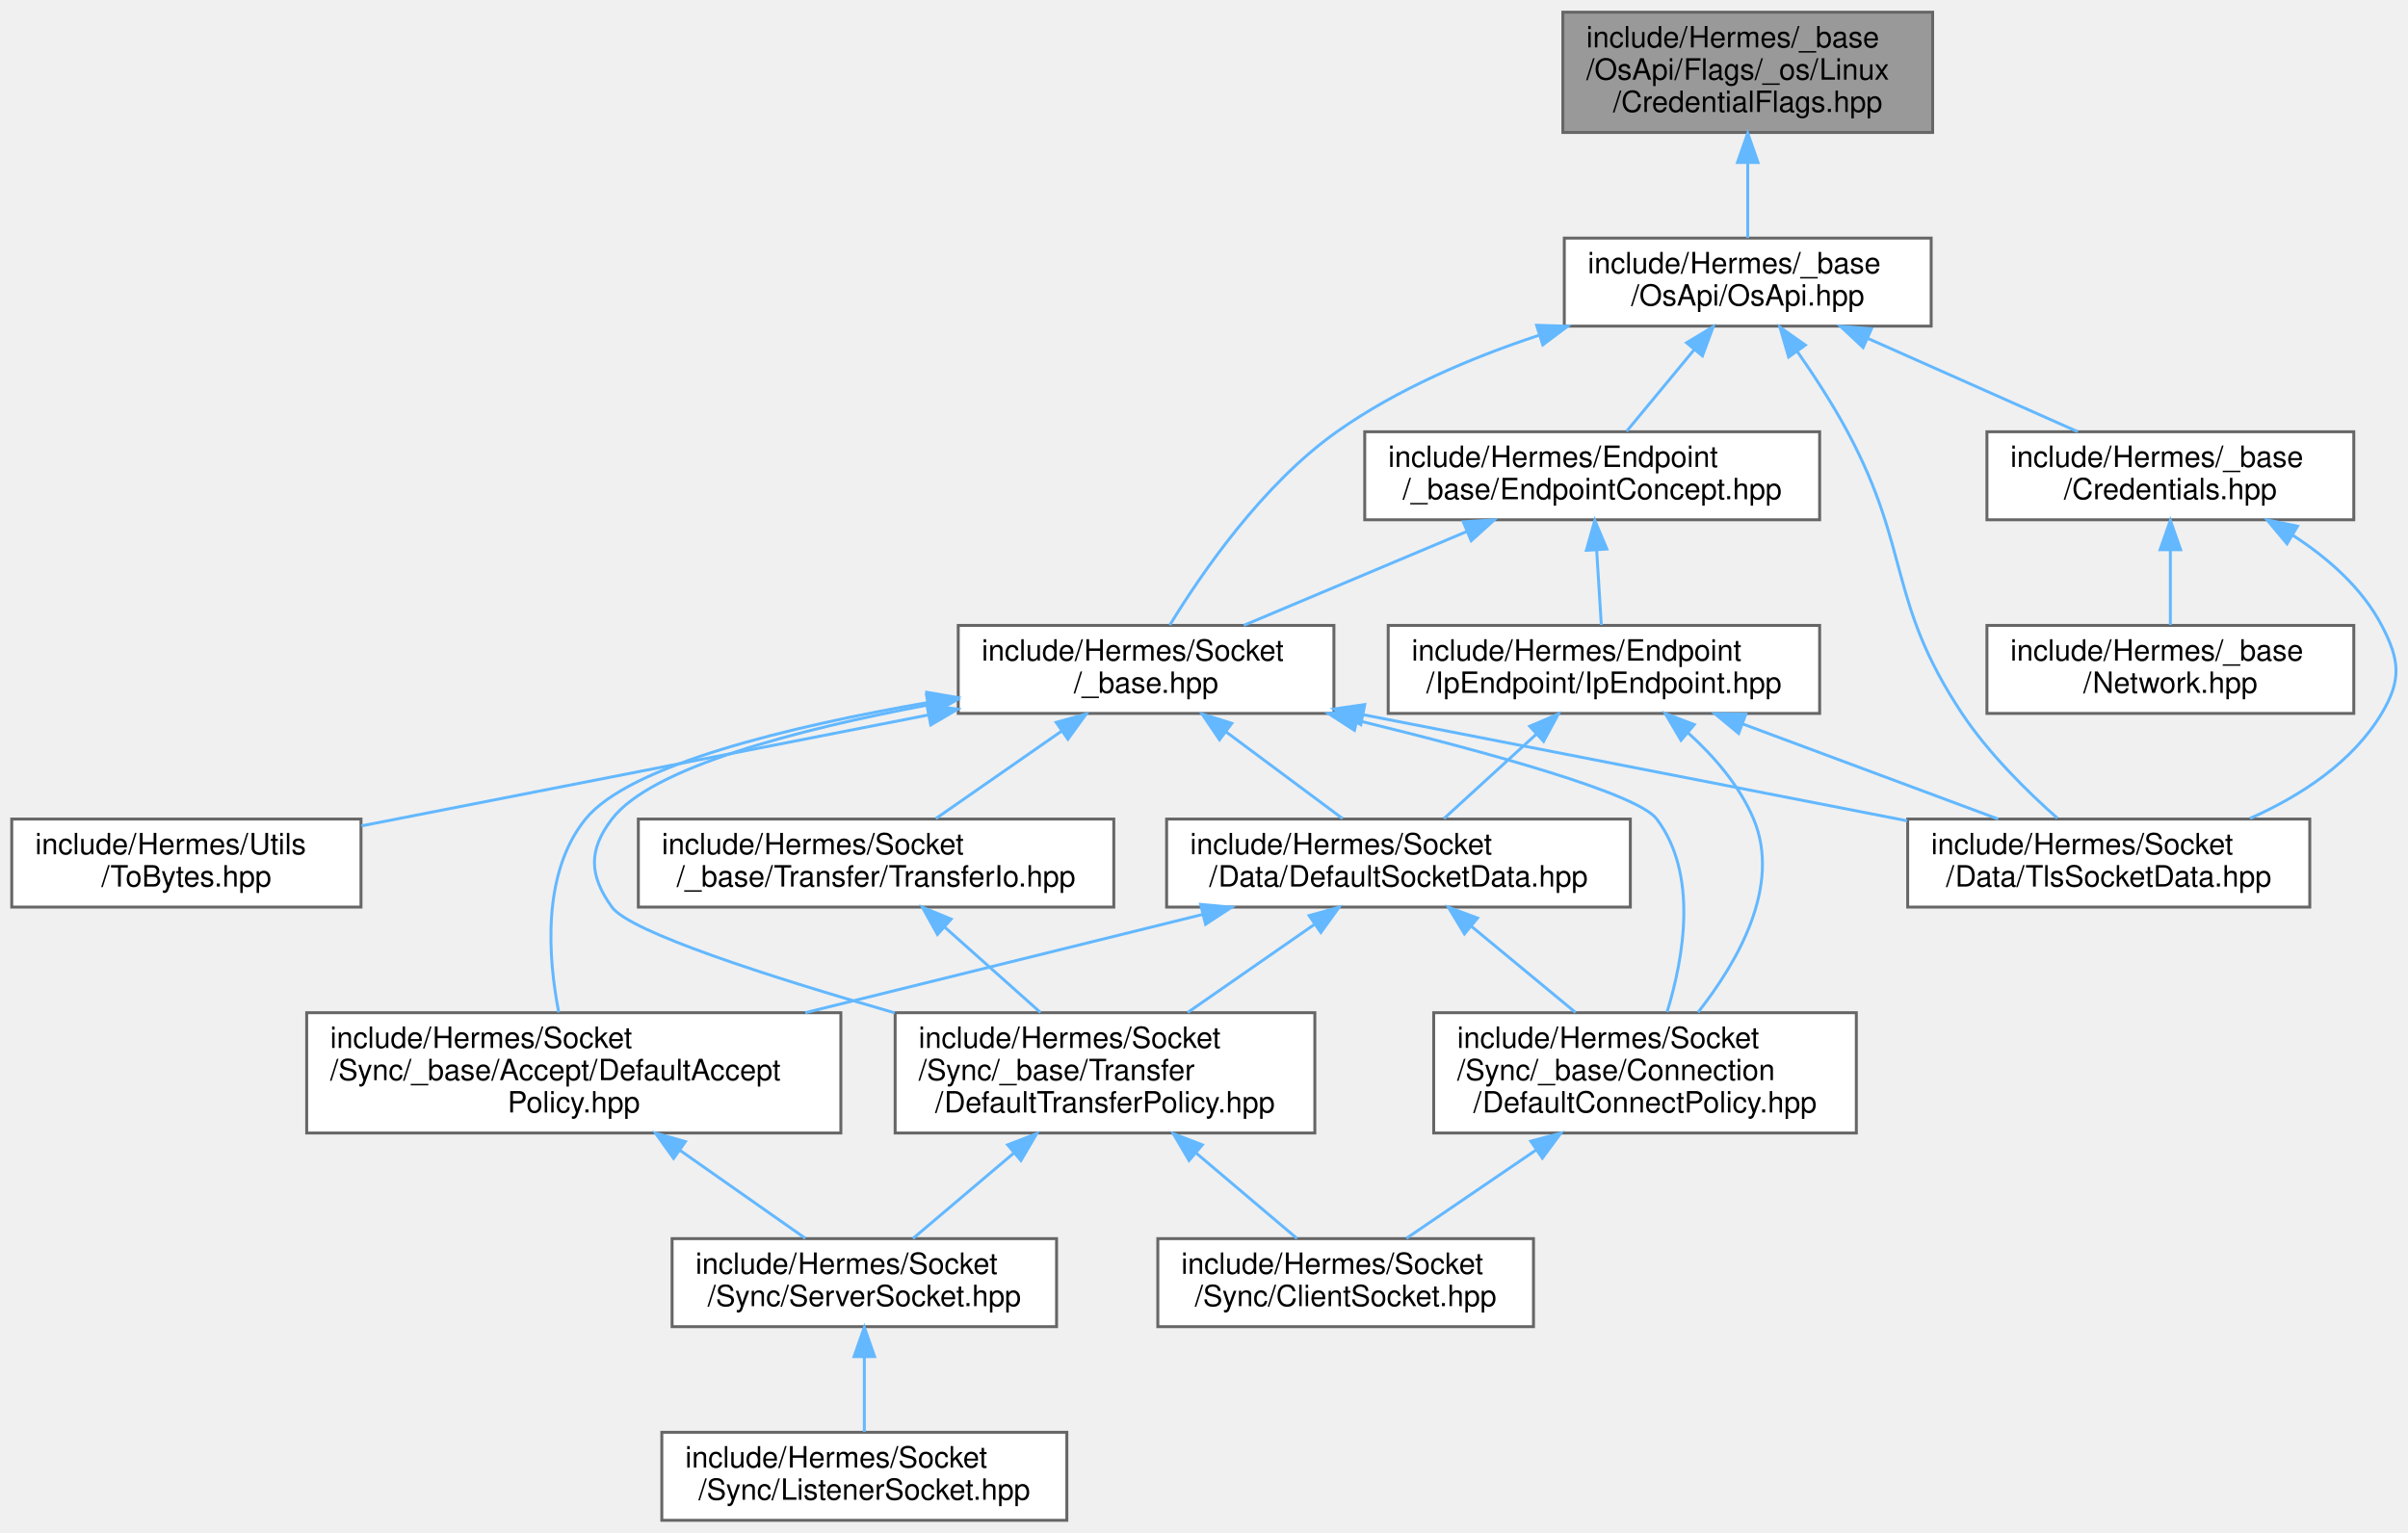
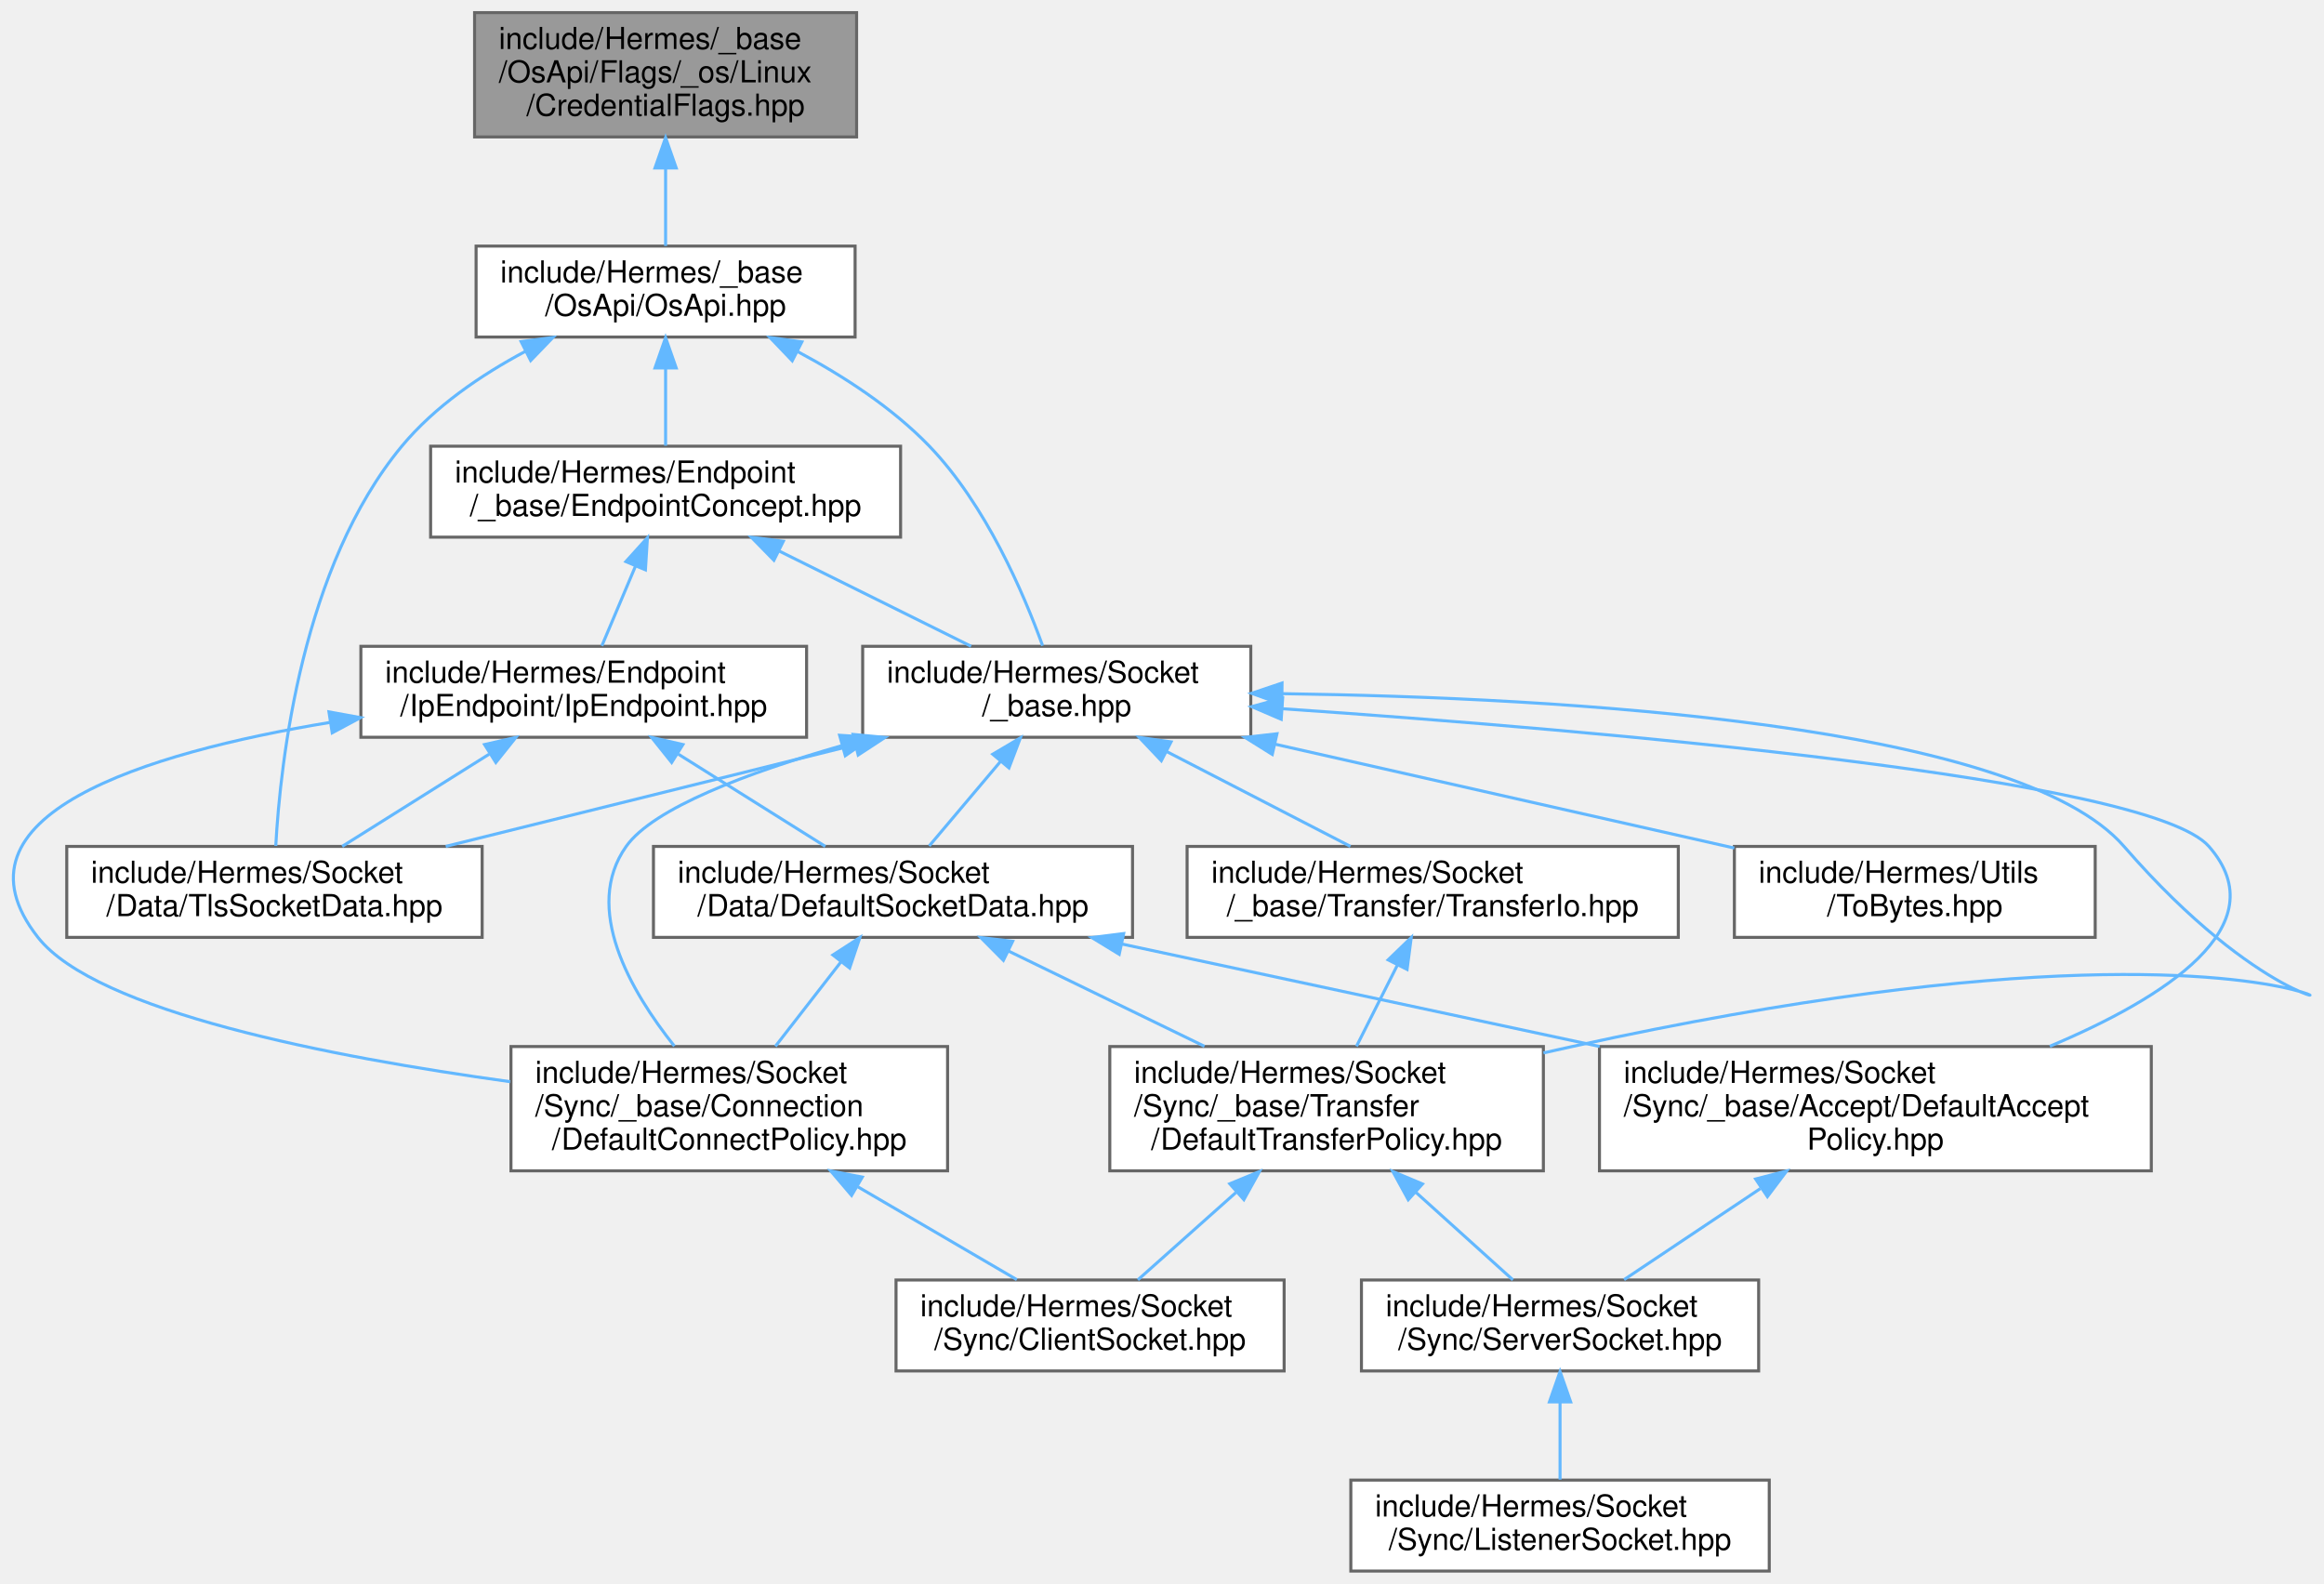
- <svg xmlns="http://www.w3.org/2000/svg" xmlns:xlink="http://www.w3.org/1999/xlink" width="820pt" height="522pt" viewBox="0.00 0.00 820.47 522.00">
+ <svg xmlns="http://www.w3.org/2000/svg" xmlns:xlink="http://www.w3.org/1999/xlink" width="766pt" height="522pt" viewBox="0.00 0.00 766.48 522.00">
  <g id="graph0" class="graph" transform="scale(1 1) rotate(0) translate(4 518)">
    <g id="Node000001" class="node">
      <g id="a_Node000001">
        <a xlink:title=" ">
-           <polygon fill="#999999" stroke="#666666" points="654.5,-514 528.5,-514 528.5,-473 654.5,-473 654.5,-514" />
-           <text text-anchor="start" x="536.5" y="-502" font-family="Helvetica,sans-Serif" font-size="10.00">include/Hermes/_base</text>
-           <text text-anchor="start" x="536.5" y="-491" font-family="Helvetica,sans-Serif" font-size="10.00">/OsApi/Flags/_os/Linux</text>
-           <text text-anchor="middle" x="591.5" y="-480" font-family="Helvetica,sans-Serif" font-size="10.00">/CredentialFlags.hpp</text>
+           <polygon fill="#999999" stroke="#666666" points="278.52,-514 152.52,-514 152.52,-473 278.52,-473 278.52,-514" />
+           <text text-anchor="start" x="160.52" y="-502" font-family="Helvetica,sans-Serif" font-size="10.00">include/Hermes/_base</text>
+           <text text-anchor="start" x="160.52" y="-491" font-family="Helvetica,sans-Serif" font-size="10.00">/OsApi/Flags/_os/Linux</text>
+           <text text-anchor="middle" x="215.52" y="-480" font-family="Helvetica,sans-Serif" font-size="10.00">/CredentialFlags.hpp</text>
        </a>
      </g>
    </g>
    <g id="Node000002" class="node">
      <g id="a_Node000002">
        <a xlink:href="_os_api_8hpp.html" target="_top" xlink:title=" ">
-           <polygon fill="white" stroke="#666666" points="654,-437 529,-437 529,-407 654,-407 654,-437" />
-           <text text-anchor="start" x="537" y="-425" font-family="Helvetica,sans-Serif" font-size="10.00">include/Hermes/_base</text>
-           <text text-anchor="middle" x="591.5" y="-414" font-family="Helvetica,sans-Serif" font-size="10.00">/OsApi/OsApi.hpp</text>
+           <polygon fill="white" stroke="#666666" points="278.02,-437 153.02,-437 153.02,-407 278.02,-407 278.02,-437" />
+           <text text-anchor="start" x="161.02" y="-425" font-family="Helvetica,sans-Serif" font-size="10.00">include/Hermes/_base</text>
+           <text text-anchor="middle" x="215.52" y="-414" font-family="Helvetica,sans-Serif" font-size="10.00">/OsApi/OsApi.hpp</text>
        </a>
      </g>
    </g>
    <g id="edge1_Node000001_Node000002" class="edge">
      <g id="a_edge1_Node000001_Node000002">
        <a xlink:title=" ">
-           <path fill="none" stroke="#63b8ff" d="M591.5,-462.66C591.5,-453.76 591.5,-444.42 591.5,-437.04" />
-           <polygon fill="#63b8ff" stroke="#63b8ff" points="588,-462.77 591.5,-472.77 595,-462.77 588,-462.77" />
+           <path fill="none" stroke="#63b8ff" d="M215.52,-462.66C215.52,-453.76 215.52,-444.42 215.52,-437.04" />
+           <polygon fill="#63b8ff" stroke="#63b8ff" points="212.02,-462.77 215.52,-472.77 219.02,-462.77 212.02,-462.77" />
        </a>
      </g>
    </g>
    <g id="Node000003" class="node">
      <g id="a_Node000003">
        <a xlink:href="_endpoint_concept_8hpp.html" target="_top" xlink:title=" ">
-           <polygon fill="white" stroke="#666666" points="616,-371 461,-371 461,-341 616,-341 616,-371" />
-           <text text-anchor="start" x="469" y="-359" font-family="Helvetica,sans-Serif" font-size="10.00">include/Hermes/Endpoint</text>
-           <text text-anchor="middle" x="538.5" y="-348" font-family="Helvetica,sans-Serif" font-size="10.00">/_base/EndpointConcept.hpp</text>
+           <polygon fill="white" stroke="#666666" points="293.02,-371 138.02,-371 138.02,-341 293.02,-341 293.02,-371" />
+           <text text-anchor="start" x="146.02" y="-359" font-family="Helvetica,sans-Serif" font-size="10.00">include/Hermes/Endpoint</text>
+           <text text-anchor="middle" x="215.52" y="-348" font-family="Helvetica,sans-Serif" font-size="10.00">/_base/EndpointConcept.hpp</text>
        </a>
      </g>
    </g>
    <g id="edge2_Node000002_Node000003" class="edge">
      <g id="a_edge2_Node000002_Node000003">
        <a xlink:title=" ">
-           <path fill="none" stroke="#63b8ff" d="M573.35,-399.09C565.7,-389.85 557.02,-379.36 550.23,-371.16" />
-           <polygon fill="#63b8ff" stroke="#63b8ff" points="570.66,-401.33 579.74,-406.8 576.06,-396.86 570.66,-401.33" />
+           <path fill="none" stroke="#63b8ff" d="M215.52,-396.54C215.52,-387.96 215.52,-378.61 215.52,-371.16" />
+           <polygon fill="#63b8ff" stroke="#63b8ff" points="212.02,-396.8 215.52,-406.8 219.02,-396.8 212.02,-396.8" />
        </a>
      </g>
    </g>
    <g id="Node000012" class="node">
      <g id="a_Node000012">
        <a xlink:href="_tls_socket_data_8hpp.html" target="_top" xlink:title=" ">
-           <polygon fill="white" stroke="#666666" points="783,-239 646,-239 646,-209 783,-209 783,-239" />
-           <text text-anchor="start" x="654" y="-227" font-family="Helvetica,sans-Serif" font-size="10.00">include/Hermes/Socket</text>
-           <text text-anchor="middle" x="714.5" y="-216" font-family="Helvetica,sans-Serif" font-size="10.00">/Data/TlsSocketData.hpp</text>
+           <polygon fill="white" stroke="#666666" points="155.02,-239 18.02,-239 18.02,-209 155.02,-209 155.02,-239" />
+           <text text-anchor="start" x="26.02" y="-227" font-family="Helvetica,sans-Serif" font-size="10.00">include/Hermes/Socket</text>
+           <text text-anchor="middle" x="86.52" y="-216" font-family="Helvetica,sans-Serif" font-size="10.00">/Data/TlsSocketData.hpp</text>
        </a>
      </g>
    </g>
    <g id="edge24_Node000002_Node000012" class="edge">
      <g id="a_edge24_Node000002_Node000012">
        <a xlink:title=" ">
-           <path fill="none" stroke="#63b8ff" d="M608.31,-398.47C614.16,-390.09 620.5,-380.34 625.5,-371 647.24,-330.4 639.04,-313.38 664.5,-275 673.46,-261.5 686.47,-248.62 696.98,-239.32" />
-           <polygon fill="#63b8ff" stroke="#63b8ff" points="605.44,-396.47 602.47,-406.64 611.13,-400.54 605.44,-396.47" />
+           <path fill="none" stroke="#63b8ff" d="M169.34,-402.32C154.64,-394.49 139.39,-384.1 128.52,-371 95.7,-331.41 88.51,-267.42 86.95,-239.17" />
+           <polygon fill="#63b8ff" stroke="#63b8ff" points="167.87,-405.5 178.37,-406.87 171.02,-399.25 167.87,-405.5" />
        </a>
      </g>
    </g>
    <g id="Node000013" class="node">
      <g id="a_Node000013">
        <a xlink:href="__base_8hpp.html" target="_top" xlink:title=" ">
-           <polygon fill="white" stroke="#666666" points="450.5,-305 322.5,-305 322.5,-275 450.5,-275 450.5,-305" />
-           <text text-anchor="start" x="330.5" y="-293" font-family="Helvetica,sans-Serif" font-size="10.00">include/Hermes/Socket</text>
-           <text text-anchor="middle" x="386.5" y="-282" font-family="Helvetica,sans-Serif" font-size="10.00">/_base.hpp</text>
+           <polygon fill="white" stroke="#666666" points="408.52,-305 280.52,-305 280.52,-275 408.52,-275 408.52,-305" />
+           <text text-anchor="start" x="288.52" y="-293" font-family="Helvetica,sans-Serif" font-size="10.00">include/Hermes/Socket</text>
+           <text text-anchor="middle" x="344.52" y="-282" font-family="Helvetica,sans-Serif" font-size="10.00">/_base.hpp</text>
        </a>
      </g>
    </g>
    <g id="edge25_Node000002_Node000013" class="edge">
      <g id="a_edge25_Node000002_Node000013">
        <a xlink:title=" ">
-           <path fill="none" stroke="#63b8ff" d="M520.31,-403.86C497.05,-396.17 471.96,-385.48 451.5,-371 426.23,-353.12 405.43,-322.87 394.6,-305.14" />
-           <polygon fill="#63b8ff" stroke="#63b8ff" points="519.56,-407.29 530.15,-406.97 521.67,-400.62 519.56,-407.29" />
-         </a>
-       </g>
-     </g>
-     <g id="Node000016" class="node">
-       <g id="a_Node000016">
-         <a xlink:href="_credentials_8hpp.html" target="_top" xlink:title=" ">
-           <polygon fill="white" stroke="#666666" points="798,-371 673,-371 673,-341 798,-341 798,-371" />
-           <text text-anchor="start" x="681" y="-359" font-family="Helvetica,sans-Serif" font-size="10.00">include/Hermes/_base</text>
-           <text text-anchor="middle" x="735.5" y="-348" font-family="Helvetica,sans-Serif" font-size="10.00">/Credentials.hpp</text>
-         </a>
-       </g>
-     </g>
-     <g id="edge26_Node000002_Node000016" class="edge">
-       <g id="a_edge26_Node000002_Node000016">
-         <a xlink:title=" ">
-           <path fill="none" stroke="#63b8ff" d="M632.49,-402.78C655.19,-392.69 682.98,-380.34 703.97,-371.01" />
-           <polygon fill="#63b8ff" stroke="#63b8ff" points="630.82,-399.7 623.1,-406.95 633.66,-406.09 630.82,-399.7" />
+           <path fill="none" stroke="#63b8ff" d="M259.15,-402.16C274.2,-394.14 290.32,-383.68 302.52,-371 321.13,-351.67 333.62,-322.47 339.86,-305.21" />
+           <polygon fill="#63b8ff" stroke="#63b8ff" points="257.29,-399.18 249.97,-406.83 260.47,-405.41 257.29,-399.18" />
        </a>
      </g>
    </g>
    <g id="Node000004" class="node">
      <g id="a_Node000004">
        <a xlink:href="_ip_endpoint_8hpp.html" target="_top" xlink:title=" ">
-           <polygon fill="white" stroke="#666666" points="616,-305 469,-305 469,-275 616,-275 616,-305" />
-           <text text-anchor="start" x="477" y="-293" font-family="Helvetica,sans-Serif" font-size="10.00">include/Hermes/Endpoint</text>
-           <text text-anchor="middle" x="542.5" y="-282" font-family="Helvetica,sans-Serif" font-size="10.00">/IpEndpoint/IpEndpoint.hpp</text>
+           <polygon fill="white" stroke="#666666" points="262.02,-305 115.02,-305 115.02,-275 262.02,-275 262.02,-305" />
+           <text text-anchor="start" x="123.02" y="-293" font-family="Helvetica,sans-Serif" font-size="10.00">include/Hermes/Endpoint</text>
+           <text text-anchor="middle" x="188.52" y="-282" font-family="Helvetica,sans-Serif" font-size="10.00">/IpEndpoint/IpEndpoint.hpp</text>
        </a>
      </g>
    </g>
    <g id="edge3_Node000003_Node000004" class="edge">
      <g id="a_edge3_Node000003_Node000004">
        <a xlink:title=" ">
-           <path fill="none" stroke="#63b8ff" d="M540.03,-330.54C540.56,-321.96 541.15,-312.61 541.61,-305.16" />
-           <polygon fill="#63b8ff" stroke="#63b8ff" points="536.52,-330.6 539.39,-340.8 543.5,-331.03 536.52,-330.6" />
+           <path fill="none" stroke="#63b8ff" d="M205.57,-331.39C201.85,-322.59 197.75,-312.86 194.5,-305.16" />
+           <polygon fill="#63b8ff" stroke="#63b8ff" points="202.42,-332.94 209.53,-340.8 208.87,-330.22 202.42,-332.94" />
        </a>
      </g>
    </g>
    <g id="edge15_Node000003_Node000013" class="edge">
      <g id="a_edge15_Node000003_Node000013">
        <a xlink:title=" ">
-           <path fill="none" stroke="#63b8ff" d="M495.88,-337.05C471.8,-326.91 442.14,-314.43 419.78,-305.01" />
-           <polygon fill="#63b8ff" stroke="#63b8ff" points="494.57,-340.3 505.14,-340.95 497.28,-333.85 494.57,-340.3" />
+           <path fill="none" stroke="#63b8ff" d="M253.06,-336.38C273.24,-326.36 297.73,-314.22 316.28,-305.01" />
+           <polygon fill="#63b8ff" stroke="#63b8ff" points="251.24,-333.38 243.83,-340.95 254.35,-339.65 251.24,-333.38" />
        </a>
      </g>
    </g>
    <g id="Node000005" class="node">
      <g id="a_Node000005">
        <a xlink:href="_default_socket_data_8hpp.html" target="_top" xlink:title=" ">
-           <polygon fill="white" stroke="#666666" points="551.5,-239 393.5,-239 393.5,-209 551.5,-209 551.5,-239" />
-           <text text-anchor="start" x="401.5" y="-227" font-family="Helvetica,sans-Serif" font-size="10.00">include/Hermes/Socket</text>
-           <text text-anchor="middle" x="472.5" y="-216" font-family="Helvetica,sans-Serif" font-size="10.00">/Data/DefaultSocketData.hpp</text>
+           <polygon fill="white" stroke="#666666" points="369.52,-239 211.52,-239 211.52,-209 369.52,-209 369.52,-239" />
+           <text text-anchor="start" x="219.52" y="-227" font-family="Helvetica,sans-Serif" font-size="10.00">include/Hermes/Socket</text>
+           <text text-anchor="middle" x="290.52" y="-216" font-family="Helvetica,sans-Serif" font-size="10.00">/Data/DefaultSocketData.hpp</text>
        </a>
      </g>
    </g>
    <g id="edge4_Node000004_Node000005" class="edge">
      <g id="a_edge4_Node000004_Node000005">
        <a xlink:title=" ">
-           <path fill="none" stroke="#63b8ff" d="M519.45,-267.92C509.13,-258.49 497.23,-247.61 487.99,-239.16" />
-           <polygon fill="#63b8ff" stroke="#63b8ff" points="517.22,-270.63 526.96,-274.8 521.95,-265.47 517.22,-270.63" />
+           <path fill="none" stroke="#63b8ff" d="M219.73,-269.42C235.39,-259.6 253.99,-247.93 268.19,-239.01" />
+           <polygon fill="#63b8ff" stroke="#63b8ff" points="217.52,-266.68 210.91,-274.95 221.24,-272.6 217.52,-266.68" />
        </a>
      </g>
    </g>
    <g id="Node000009" class="node">
      <g id="a_Node000009">
        <a xlink:href="_default_connect_policy_8hpp.html" target="_top" xlink:title=" ">
-           <polygon fill="white" stroke="#666666" points="628.5,-173 484.5,-173 484.5,-132 628.5,-132 628.5,-173" />
-           <text text-anchor="start" x="492.5" y="-161" font-family="Helvetica,sans-Serif" font-size="10.00">include/Hermes/Socket</text>
-           <text text-anchor="start" x="492.5" y="-150" font-family="Helvetica,sans-Serif" font-size="10.00">/Sync/_base/Connection</text>
-           <text text-anchor="middle" x="556.5" y="-139" font-family="Helvetica,sans-Serif" font-size="10.00">/DefaultConnectPolicy.hpp</text>
+           <polygon fill="white" stroke="#666666" points="308.52,-173 164.52,-173 164.52,-132 308.52,-132 308.52,-173" />
+           <text text-anchor="start" x="172.52" y="-161" font-family="Helvetica,sans-Serif" font-size="10.00">include/Hermes/Socket</text>
+           <text text-anchor="start" x="172.52" y="-150" font-family="Helvetica,sans-Serif" font-size="10.00">/Sync/_base/Connection</text>
+           <text text-anchor="middle" x="236.52" y="-139" font-family="Helvetica,sans-Serif" font-size="10.00">/DefaultConnectPolicy.hpp</text>
        </a>
      </g>
    </g>
    <g id="edge14_Node000004_Node000009" class="edge">
      <g id="a_edge14_Node000004_Node000009">
        <a xlink:title=" ">
-           <path fill="none" stroke="#63b8ff" d="M571.15,-268.42C580.04,-260.36 588.75,-250.32 593.5,-239 603.02,-216.33 588.19,-190.44 574.57,-173.14" />
-           <polygon fill="#63b8ff" stroke="#63b8ff" points="568.77,-265.85 563.39,-274.97 573.29,-271.2 568.77,-265.85" />
+           <path fill="none" stroke="#63b8ff" d="M104.79,-279.89C43.78,-269.78 -23.1,-249.24 8.52,-209 27.72,-184.57 104.95,-169.56 164.27,-161.4" />
+           <polygon fill="#63b8ff" stroke="#63b8ff" points="104.49,-283.38 114.91,-281.48 105.57,-276.47 104.49,-283.38" />
        </a>
      </g>
    </g>
    <g id="edge13_Node000004_Node000012" class="edge">
      <g id="a_edge13_Node000004_Node000012">
        <a xlink:title=" ">
-           <path fill="none" stroke="#63b8ff" d="M589.65,-271.46C617.09,-261.25 651.21,-248.55 676.84,-239.01" />
-           <polygon fill="#63b8ff" stroke="#63b8ff" points="588.4,-268.19 580.25,-274.95 590.84,-274.75 588.4,-268.19" />
+           <path fill="none" stroke="#63b8ff" d="M157.32,-269.42C141.66,-259.6 123.06,-247.93 108.86,-239.01" />
+           <polygon fill="#63b8ff" stroke="#63b8ff" points="155.81,-272.6 166.14,-274.95 159.53,-266.68 155.81,-272.6" />
        </a>
      </g>
    </g>
    <g id="Node000006" class="node">
      <g id="a_Node000006">
        <a xlink:href="_default_accept_policy_8hpp.html" target="_top" xlink:title=" ">
-           <polygon fill="white" stroke="#666666" points="282.5,-173 100.5,-173 100.5,-132 282.5,-132 282.5,-173" />
-           <text text-anchor="start" x="108.5" y="-161" font-family="Helvetica,sans-Serif" font-size="10.00">include/Hermes/Socket</text>
-           <text text-anchor="start" x="108.5" y="-150" font-family="Helvetica,sans-Serif" font-size="10.00">/Sync/_base/Accept/DefaultAccept</text>
-           <text text-anchor="middle" x="191.5" y="-139" font-family="Helvetica,sans-Serif" font-size="10.00">Policy.hpp</text>
+           <polygon fill="white" stroke="#666666" points="705.52,-173 523.52,-173 523.52,-132 705.52,-132 705.52,-173" />
+           <text text-anchor="start" x="531.52" y="-161" font-family="Helvetica,sans-Serif" font-size="10.00">include/Hermes/Socket</text>
+           <text text-anchor="start" x="531.52" y="-150" font-family="Helvetica,sans-Serif" font-size="10.00">/Sync/_base/Accept/DefaultAccept</text>
+           <text text-anchor="middle" x="614.52" y="-139" font-family="Helvetica,sans-Serif" font-size="10.00">Policy.hpp</text>
        </a>
      </g>
    </g>
    <g id="edge5_Node000005_Node000006" class="edge">
      <g id="a_edge5_Node000005_Node000006">
        <a xlink:title=" ">
-           <path fill="none" stroke="#63b8ff" d="M405.83,-206.51C365.2,-196.46 313.05,-183.56 270.37,-173.01" />
-           <polygon fill="#63b8ff" stroke="#63b8ff" points="405.09,-209.93 415.64,-208.94 406.77,-203.14 405.09,-209.93" />
+           <path fill="none" stroke="#63b8ff" d="M365.91,-206.83C412.98,-196.73 473.85,-183.68 523.58,-173.01" />
+           <polygon fill="#63b8ff" stroke="#63b8ff" points="365.13,-203.42 356.09,-208.94 366.6,-210.26 365.13,-203.42" />
        </a>
      </g>
    </g>
    <g id="edge8_Node000005_Node000009" class="edge">
      <g id="a_edge8_Node000005_Node000009">
        <a xlink:title=" ">
-           <path fill="none" stroke="#63b8ff" d="M497.27,-202.5C508.51,-193.21 521.74,-182.26 532.84,-173.07" />
-           <polygon fill="#63b8ff" stroke="#63b8ff" points="494.97,-199.86 489.5,-208.94 499.43,-205.26 494.97,-199.86" />
+           <path fill="none" stroke="#63b8ff" d="M273.32,-200.86C266.39,-191.94 258.45,-181.72 251.73,-173.07" />
+           <polygon fill="#63b8ff" stroke="#63b8ff" points="270.7,-203.19 279.6,-208.94 276.22,-198.89 270.7,-203.19" />
        </a>
      </g>
    </g>
    <g id="Node000011" class="node">
      <g id="a_Node000011">
        <a xlink:href="_default_transfer_policy_8hpp.html" target="_top" xlink:title=" ">
-           <polygon fill="white" stroke="#666666" points="444,-173 301,-173 301,-132 444,-132 444,-173" />
-           <text text-anchor="start" x="309" y="-161" font-family="Helvetica,sans-Serif" font-size="10.00">include/Hermes/Socket</text>
-           <text text-anchor="start" x="309" y="-150" font-family="Helvetica,sans-Serif" font-size="10.00">/Sync/_base/Transfer</text>
-           <text text-anchor="middle" x="372.5" y="-139" font-family="Helvetica,sans-Serif" font-size="10.00">/DefaultTransferPolicy.hpp</text>
+           <polygon fill="white" stroke="#666666" points="505.02,-173 362.02,-173 362.02,-132 505.02,-132 505.02,-173" />
+           <text text-anchor="start" x="370.02" y="-161" font-family="Helvetica,sans-Serif" font-size="10.00">include/Hermes/Socket</text>
+           <text text-anchor="start" x="370.02" y="-150" font-family="Helvetica,sans-Serif" font-size="10.00">/Sync/_base/Transfer</text>
+           <text text-anchor="middle" x="433.52" y="-139" font-family="Helvetica,sans-Serif" font-size="10.00">/DefaultTransferPolicy.hpp</text>
        </a>
      </g>
    </g>
    <g id="edge10_Node000005_Node000011" class="edge">
      <g id="a_edge10_Node000005_Node000011">
        <a xlink:title=" ">
-           <path fill="none" stroke="#63b8ff" d="M443.79,-203.04C430.24,-193.63 414.14,-182.44 400.66,-173.07" />
-           <polygon fill="#63b8ff" stroke="#63b8ff" points="442.05,-206.1 452.26,-208.94 446.05,-200.35 442.05,-206.1" />
+           <path fill="none" stroke="#63b8ff" d="M328.57,-204.51C348.53,-194.81 372.97,-182.93 393.25,-173.07" />
+           <polygon fill="#63b8ff" stroke="#63b8ff" points="326.93,-201.42 319.46,-208.94 329.99,-207.71 326.93,-201.42" />
        </a>
      </g>
    </g>
    <g id="Node000007" class="node">
      <g id="a_Node000007">
        <a xlink:href="_server_socket_8hpp.html" target="_top" xlink:title=" ">
-           <polygon fill="white" stroke="#666666" points="356,-96 225,-96 225,-66 356,-66 356,-96" />
-           <text text-anchor="start" x="233" y="-84" font-family="Helvetica,sans-Serif" font-size="10.00">include/Hermes/Socket</text>
-           <text text-anchor="middle" x="290.5" y="-73" font-family="Helvetica,sans-Serif" font-size="10.00">/Sync/ServerSocket.hpp</text>
+           <polygon fill="white" stroke="#666666" points="576.02,-96 445.02,-96 445.02,-66 576.02,-66 576.02,-96" />
+           <text text-anchor="start" x="453.02" y="-84" font-family="Helvetica,sans-Serif" font-size="10.00">include/Hermes/Socket</text>
+           <text text-anchor="middle" x="510.52" y="-73" font-family="Helvetica,sans-Serif" font-size="10.00">/Sync/ServerSocket.hpp</text>
        </a>
      </g>
    </g>
    <g id="edge6_Node000006_Node000007" class="edge">
      <g id="a_edge6_Node000006_Node000007">
        <a xlink:title=" ">
-           <path fill="none" stroke="#63b8ff" d="M227.61,-126.15C242.04,-116.02 258.11,-104.74 270.4,-96.11" />
-           <polygon fill="#63b8ff" stroke="#63b8ff" points="225.51,-123.35 219.34,-131.96 229.54,-129.07 225.51,-123.35" />
+           <path fill="none" stroke="#63b8ff" d="M576.59,-126.15C561.43,-116.02 544.55,-104.74 531.64,-96.11" />
+           <polygon fill="#63b8ff" stroke="#63b8ff" points="575.02,-129.31 585.28,-131.96 578.91,-123.49 575.02,-129.31" />
        </a>
      </g>
    </g>
    <g id="Node000008" class="node">
      <g id="a_Node000008">
        <a xlink:href="_listener_socket_8hpp.html" target="_top" xlink:title=" ">
-           <polygon fill="white" stroke="#666666" points="359.5,-30 221.5,-30 221.5,0 359.5,0 359.5,-30" />
-           <text text-anchor="start" x="229.5" y="-18" font-family="Helvetica,sans-Serif" font-size="10.00">include/Hermes/Socket</text>
-           <text text-anchor="middle" x="290.5" y="-7" font-family="Helvetica,sans-Serif" font-size="10.00">/Sync/ListenerSocket.hpp</text>
+           <polygon fill="white" stroke="#666666" points="579.52,-30 441.52,-30 441.52,0 579.52,0 579.52,-30" />
+           <text text-anchor="start" x="449.52" y="-18" font-family="Helvetica,sans-Serif" font-size="10.00">include/Hermes/Socket</text>
+           <text text-anchor="middle" x="510.52" y="-7" font-family="Helvetica,sans-Serif" font-size="10.00">/Sync/ListenerSocket.hpp</text>
        </a>
      </g>
    </g>
    <g id="edge7_Node000007_Node000008" class="edge">
      <g id="a_edge7_Node000007_Node000008">
        <a xlink:title=" ">
-           <path fill="none" stroke="#63b8ff" d="M290.5,-55.54C290.5,-46.96 290.5,-37.61 290.5,-30.16" />
-           <polygon fill="#63b8ff" stroke="#63b8ff" points="287,-55.8 290.5,-65.8 294,-55.8 287,-55.8" />
+           <path fill="none" stroke="#63b8ff" d="M510.52,-55.54C510.52,-46.96 510.52,-37.61 510.52,-30.16" />
+           <polygon fill="#63b8ff" stroke="#63b8ff" points="507.02,-55.8 510.52,-65.8 514.02,-55.8 507.02,-55.8" />
        </a>
      </g>
    </g>
    <g id="Node000010" class="node">
      <g id="a_Node000010">
        <a xlink:href="_client_socket_8hpp.html" target="_top" xlink:title=" ">
-           <polygon fill="white" stroke="#666666" points="518.5,-96 390.5,-96 390.5,-66 518.5,-66 518.5,-96" />
-           <text text-anchor="start" x="398.5" y="-84" font-family="Helvetica,sans-Serif" font-size="10.00">include/Hermes/Socket</text>
-           <text text-anchor="middle" x="454.5" y="-73" font-family="Helvetica,sans-Serif" font-size="10.00">/Sync/ClientSocket.hpp</text>
+           <polygon fill="white" stroke="#666666" points="419.52,-96 291.52,-96 291.52,-66 419.52,-66 419.52,-96" />
+           <text text-anchor="start" x="299.52" y="-84" font-family="Helvetica,sans-Serif" font-size="10.00">include/Hermes/Socket</text>
+           <text text-anchor="middle" x="355.52" y="-73" font-family="Helvetica,sans-Serif" font-size="10.00">/Sync/ClientSocket.hpp</text>
        </a>
      </g>
    </g>
    <g id="edge9_Node000009_Node000010" class="edge">
      <g id="a_edge9_Node000009_Node000010">
        <a xlink:title=" ">
-           <path fill="none" stroke="#63b8ff" d="M519.3,-126.15C504.43,-116.02 487.87,-104.74 475.21,-96.11" />
-           <polygon fill="#63b8ff" stroke="#63b8ff" points="517.58,-129.22 527.82,-131.96 521.52,-123.43 517.58,-129.22" />
+           <path fill="none" stroke="#63b8ff" d="M278.95,-126.72C296.55,-116.44 316.32,-104.9 331.36,-96.11" />
+           <polygon fill="#63b8ff" stroke="#63b8ff" points="276.86,-123.89 269.99,-131.96 280.39,-129.93 276.86,-123.89" />
        </a>
      </g>
    </g>
    <g id="edge12_Node000011_Node000007" class="edge">
      <g id="a_edge12_Node000011_Node000007">
        <a xlink:title=" ">
-           <path fill="none" stroke="#63b8ff" d="M341.38,-125.12C329.71,-115.23 316.91,-104.38 307.06,-96.04" />
-           <polygon fill="#63b8ff" stroke="#63b8ff" points="339.33,-127.97 349.22,-131.77 343.86,-122.63 339.33,-127.97" />
+           <path fill="none" stroke="#63b8ff" d="M463.07,-124.83C473.94,-115.02 485.82,-104.3 494.97,-96.04" />
+           <polygon fill="#63b8ff" stroke="#63b8ff" points="460.46,-122.47 455.38,-131.77 465.15,-127.67 460.46,-122.47" />
        </a>
      </g>
    </g>
    <g id="edge11_Node000011_Node000010" class="edge">
      <g id="a_edge11_Node000011_Node000010">
        <a xlink:title=" ">
-           <path fill="none" stroke="#63b8ff" d="M403.62,-125.12C415.29,-115.23 428.09,-104.38 437.94,-96.04" />
-           <polygon fill="#63b8ff" stroke="#63b8ff" points="401.14,-122.63 395.78,-131.77 405.67,-127.97 401.14,-122.63" />
+           <path fill="none" stroke="#63b8ff" d="M403.6,-124.83C392.59,-115.02 380.55,-104.3 371.28,-96.04" />
+           <polygon fill="#63b8ff" stroke="#63b8ff" points="401.59,-127.73 411.38,-131.77 406.24,-122.5 401.59,-127.73" />
        </a>
      </g>
    </g>
    <g id="edge16_Node000013_Node000005" class="edge">
      <g id="a_edge16_Node000013_Node000005">
        <a xlink:title=" ">
-           <path fill="none" stroke="#63b8ff" d="M413.71,-268.75C426.64,-259.13 441.79,-247.86 453.47,-239.16" />
-           <polygon fill="#63b8ff" stroke="#63b8ff" points="411.52,-266.02 405.59,-274.8 415.7,-271.63 411.52,-266.02" />
+           <path fill="none" stroke="#63b8ff" d="M326.04,-267.09C318.24,-257.85 309.39,-247.36 302.47,-239.16" />
+           <polygon fill="#63b8ff" stroke="#63b8ff" points="323.42,-269.41 332.54,-274.8 328.77,-264.9 323.42,-269.41" />
        </a>
      </g>
    </g>
    <g id="edge18_Node000013_Node000006" class="edge">
      <g id="a_edge18_Node000013_Node000006">
        <a xlink:title=" ">
-           <path fill="none" stroke="#63b8ff" d="M312.31,-278.75C265.23,-270.59 210.45,-257.46 195.5,-239 180.63,-220.64 182.69,-192.1 186.38,-173.12" />
-           <polygon fill="#63b8ff" stroke="#63b8ff" points="311.78,-282.21 322.22,-280.42 312.94,-275.31 311.78,-282.21" />
+           <path fill="none" stroke="#63b8ff" d="M419.04,-284.41C523.95,-277.17 704.73,-261.57 724.52,-239 747.57,-212.72 709.55,-188.87 672.06,-173.08" />
+           <polygon fill="#63b8ff" stroke="#63b8ff" points="418.56,-280.93 408.82,-285.1 419.03,-287.92 418.56,-280.93" />
        </a>
      </g>
    </g>
    <g id="edge19_Node000013_Node000009" class="edge">
      <g id="a_edge19_Node000013_Node000009">
        <a xlink:title=" ">
-           <path fill="none" stroke="#63b8ff" d="M458.38,-272.64C503.33,-261.68 553.94,-247.71 560.5,-239 574.62,-220.25 569.79,-192.07 564.02,-173.25" />
-           <polygon fill="#63b8ff" stroke="#63b8ff" points="457.49,-269.25 448.59,-275 459.13,-276.06 457.49,-269.25" />
+           <path fill="none" stroke="#63b8ff" d="M273.5,-272.2C242.65,-263.32 211.48,-251.66 202.52,-239 188.12,-218.66 203.9,-191.36 218.42,-173.14" />
+           <polygon fill="#63b8ff" stroke="#63b8ff" points="272.91,-275.66 283.48,-274.98 274.79,-268.92 272.91,-275.66" />
        </a>
      </g>
    </g>
    <g id="edge20_Node000013_Node000011" class="edge">
      <g id="a_edge20_Node000013_Node000011">
        <a xlink:title=" ">
-           <path fill="none" stroke="#63b8ff" d="M312.21,-277.89C267.99,-269.58 217.94,-256.63 204.5,-239 196.42,-228.4 196.69,-219.81 204.5,-209 210.64,-200.5 258,-185.29 300.87,-172.94" />
-           <polygon fill="#63b8ff" stroke="#63b8ff" points="311.66,-281.34 322.12,-279.69 312.91,-274.46 311.66,-281.34" />
+           <path fill="none" stroke="#63b8ff" d="M418.93,-289.38C511.4,-288.08 661.33,-279.55 696.52,-239 786.47,-135.37 815.03,-238.86 514.52,-173 511.42,-172.32 508.24,-171.61 505.04,-170.89" />
+           <polygon fill="#63b8ff" stroke="#63b8ff" points="418.75,-285.88 408.79,-289.5 418.83,-292.88 418.75,-285.88" />
        </a>
      </g>
    </g>
    <g id="edge17_Node000013_Node000012" class="edge">
      <g id="a_edge17_Node000013_Node000012">
        <a xlink:title=" ">
-           <path fill="none" stroke="#63b8ff" d="M460.65,-274.53C516.2,-263.69 591.65,-248.97 645.83,-238.4" />
-           <polygon fill="#63b8ff" stroke="#63b8ff" points="459.66,-271.16 450.52,-276.51 461.01,-278.03 459.66,-271.16" />
+           <path fill="none" stroke="#63b8ff" d="M278.08,-272.52C236.23,-262.14 182.8,-248.88 143.01,-239.01" />
+           <polygon fill="#63b8ff" stroke="#63b8ff" points="277.36,-275.94 287.9,-274.95 279.04,-269.15 277.36,-275.94" />
        </a>
      </g>
    </g>
    <g id="Node000014" class="node">
      <g id="a_Node000014">
        <a xlink:href="_transfer_io_8hpp.html" target="_top" xlink:title=" ">
-           <polygon fill="white" stroke="#666666" points="375.5,-239 213.5,-239 213.5,-209 375.5,-209 375.5,-239" />
-           <text text-anchor="start" x="221.5" y="-227" font-family="Helvetica,sans-Serif" font-size="10.00">include/Hermes/Socket</text>
-           <text text-anchor="middle" x="294.5" y="-216" font-family="Helvetica,sans-Serif" font-size="10.00">/_base/Transfer/TransferIo.hpp</text>
+           <polygon fill="white" stroke="#666666" points="549.52,-239 387.52,-239 387.52,-209 549.52,-209 549.52,-239" />
+           <text text-anchor="start" x="395.52" y="-227" font-family="Helvetica,sans-Serif" font-size="10.00">include/Hermes/Socket</text>
+           <text text-anchor="middle" x="468.52" y="-216" font-family="Helvetica,sans-Serif" font-size="10.00">/_base/Transfer/TransferIo.hpp</text>
        </a>
      </g>
    </g>
    <g id="edge21_Node000013_Node000014" class="edge">
      <g id="a_edge21_Node000013_Node000014">
        <a xlink:title=" ">
-           <path fill="none" stroke="#63b8ff" d="M357.79,-269.03C343.87,-259.34 327.47,-247.94 314.86,-239.16" />
-           <polygon fill="#63b8ff" stroke="#63b8ff" points="355.87,-271.96 366.08,-274.8 359.87,-266.21 355.87,-271.96" />
+           <path fill="none" stroke="#63b8ff" d="M380.87,-270.24C400.22,-260.25 423.62,-248.18 441.38,-239.01" />
+           <polygon fill="#63b8ff" stroke="#63b8ff" points="379.02,-267.26 371.74,-274.95 382.23,-273.48 379.02,-267.26" />
        </a>
      </g>
    </g>
    <g id="Node000015" class="node">
      <g id="a_Node000015">
        <a xlink:href="_to_bytes_8hpp.html" target="_top" xlink:title=" ">
-           <polygon fill="white" stroke="#666666" points="119,-239 0,-239 0,-209 119,-209 119,-239" />
-           <text text-anchor="start" x="8" y="-227" font-family="Helvetica,sans-Serif" font-size="10.00">include/Hermes/Utils</text>
-           <text text-anchor="middle" x="59.5" y="-216" font-family="Helvetica,sans-Serif" font-size="10.00">/ToBytes.hpp</text>
+           <polygon fill="white" stroke="#666666" points="687.02,-239 568.02,-239 568.02,-209 687.02,-209 687.02,-239" />
+           <text text-anchor="start" x="576.02" y="-227" font-family="Helvetica,sans-Serif" font-size="10.00">include/Hermes/Utils</text>
+           <text text-anchor="middle" x="627.52" y="-216" font-family="Helvetica,sans-Serif" font-size="10.00">/ToBytes.hpp</text>
        </a>
      </g>
    </g>
    <g id="edge23_Node000013_Node000015" class="edge">
      <g id="a_edge23_Node000013_Node000015">
        <a xlink:title=" ">
-           <path fill="none" stroke="#63b8ff" d="M312.37,-274.49C253.93,-263.05 173.5,-247.31 119.16,-236.68" />
-           <polygon fill="#63b8ff" stroke="#63b8ff" points="311.8,-277.95 322.29,-276.43 313.14,-271.08 311.8,-277.95" />
+           <path fill="none" stroke="#63b8ff" d="M416.42,-272.74C463.31,-262.14 523.79,-248.46 567.99,-238.46" />
+           <polygon fill="#63b8ff" stroke="#63b8ff" points="415.61,-269.34 406.63,-274.95 417.16,-276.16 415.61,-269.34" />
        </a>
      </g>
    </g>
    <g id="edge22_Node000014_Node000011" class="edge">
      <g id="a_edge22_Node000014_Node000011">
        <a xlink:title=" ">
-           <path fill="none" stroke="#63b8ff" d="M317.81,-202.23C328.18,-192.99 340.32,-182.17 350.53,-173.07" />
-           <polygon fill="#63b8ff" stroke="#63b8ff" points="315.42,-199.67 310.28,-208.94 320.08,-204.9 315.42,-199.67" />
-         </a>
-       </g>
-     </g>
-     <g id="edge27_Node000016_Node000012" class="edge">
-       <g id="a_edge27_Node000016_Node000012">
-         <a xlink:title=" ">
-           <path fill="none" stroke="#63b8ff" d="M777.18,-335.74C789.17,-327.99 800.8,-317.8 807.5,-305 813.68,-293.19 814.34,-286.44 807.5,-275 797.53,-258.32 779.87,-246.88 762.6,-239.2" />
-           <polygon fill="#63b8ff" stroke="#63b8ff" points="775.24,-332.82 768.45,-340.95 778.83,-338.82 775.24,-332.82" />
-         </a>
-       </g>
-     </g>
-     <g id="Node000017" class="node">
-       <g id="a_Node000017">
-         <a xlink:href="_network_8hpp.html" target="_top" xlink:title=" ">
-           <polygon fill="white" stroke="#666666" points="798,-305 673,-305 673,-275 798,-275 798,-305" />
-           <text text-anchor="start" x="681" y="-293" font-family="Helvetica,sans-Serif" font-size="10.00">include/Hermes/_base</text>
-           <text text-anchor="middle" x="735.5" y="-282" font-family="Helvetica,sans-Serif" font-size="10.00">/Network.hpp</text>
-         </a>
-       </g>
-     </g>
-     <g id="edge28_Node000016_Node000017" class="edge">
-       <g id="a_edge28_Node000016_Node000017">
-         <a xlink:title=" ">
-           <path fill="none" stroke="#63b8ff" d="M735.5,-330.54C735.5,-321.96 735.5,-312.61 735.5,-305.16" />
-           <polygon fill="#63b8ff" stroke="#63b8ff" points="732,-330.8 735.5,-340.8 739,-330.8 732,-330.8" />
+           <path fill="none" stroke="#63b8ff" d="M456.82,-199.75C452.46,-191.1 447.56,-181.37 443.38,-173.07" />
+           <polygon fill="#63b8ff" stroke="#63b8ff" points="453.82,-201.58 461.44,-208.94 460.07,-198.43 453.82,-201.58" />
        </a>
      </g>
    </g>
  </g>
</svg>
